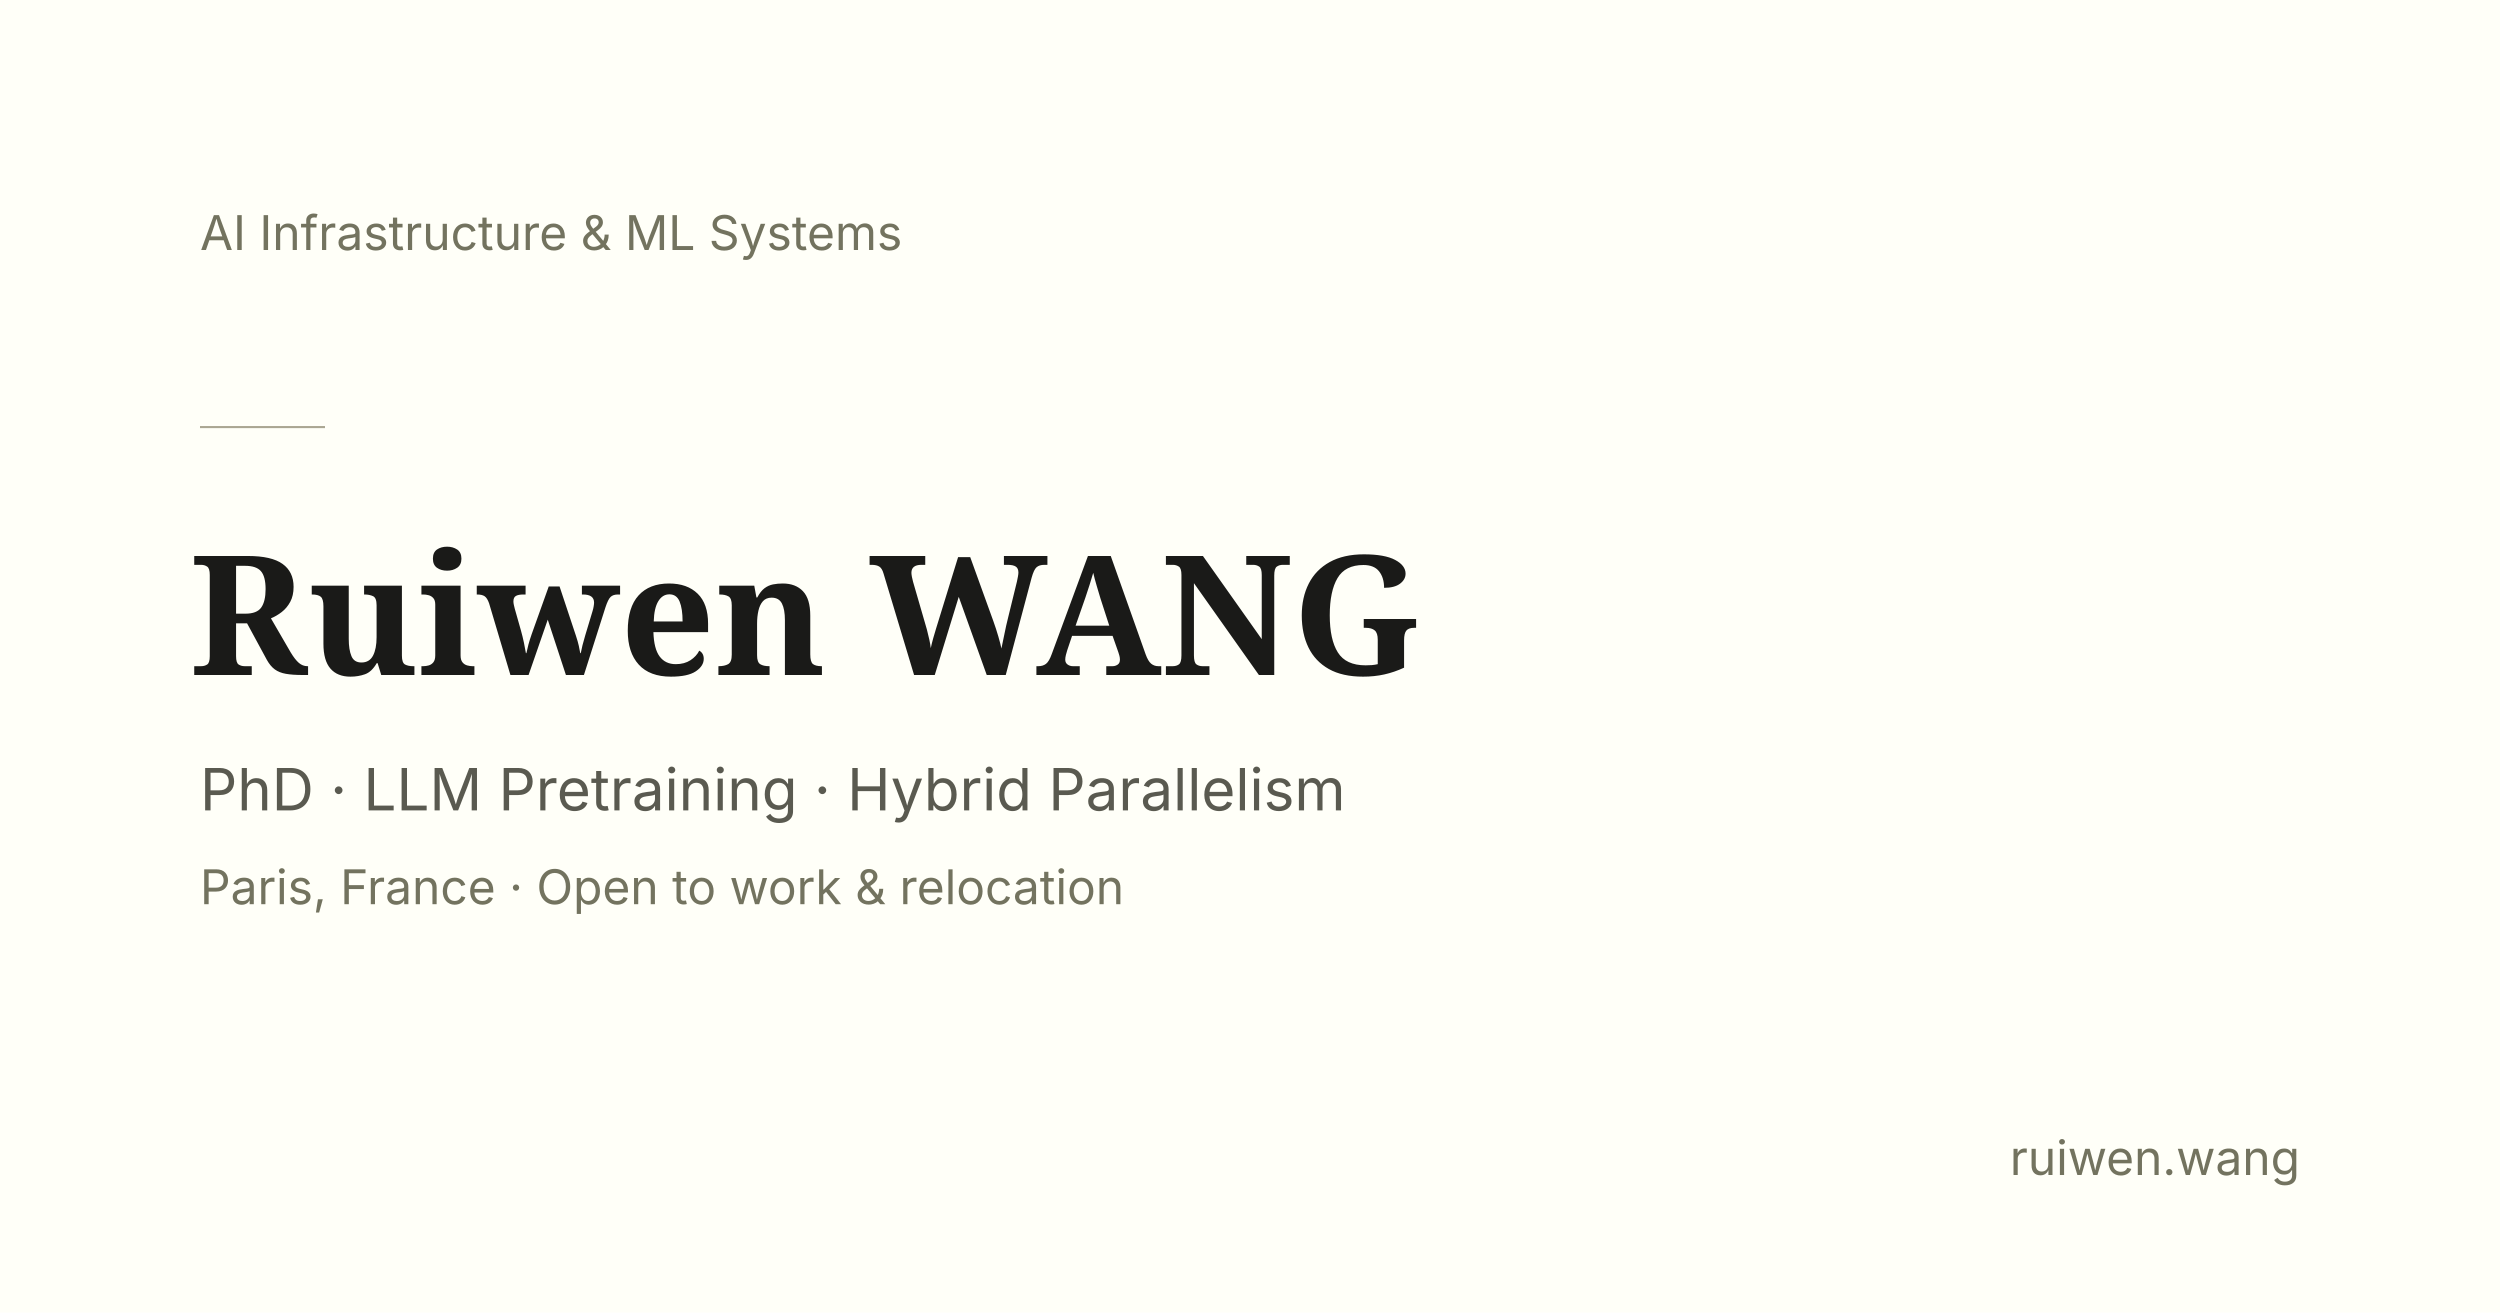
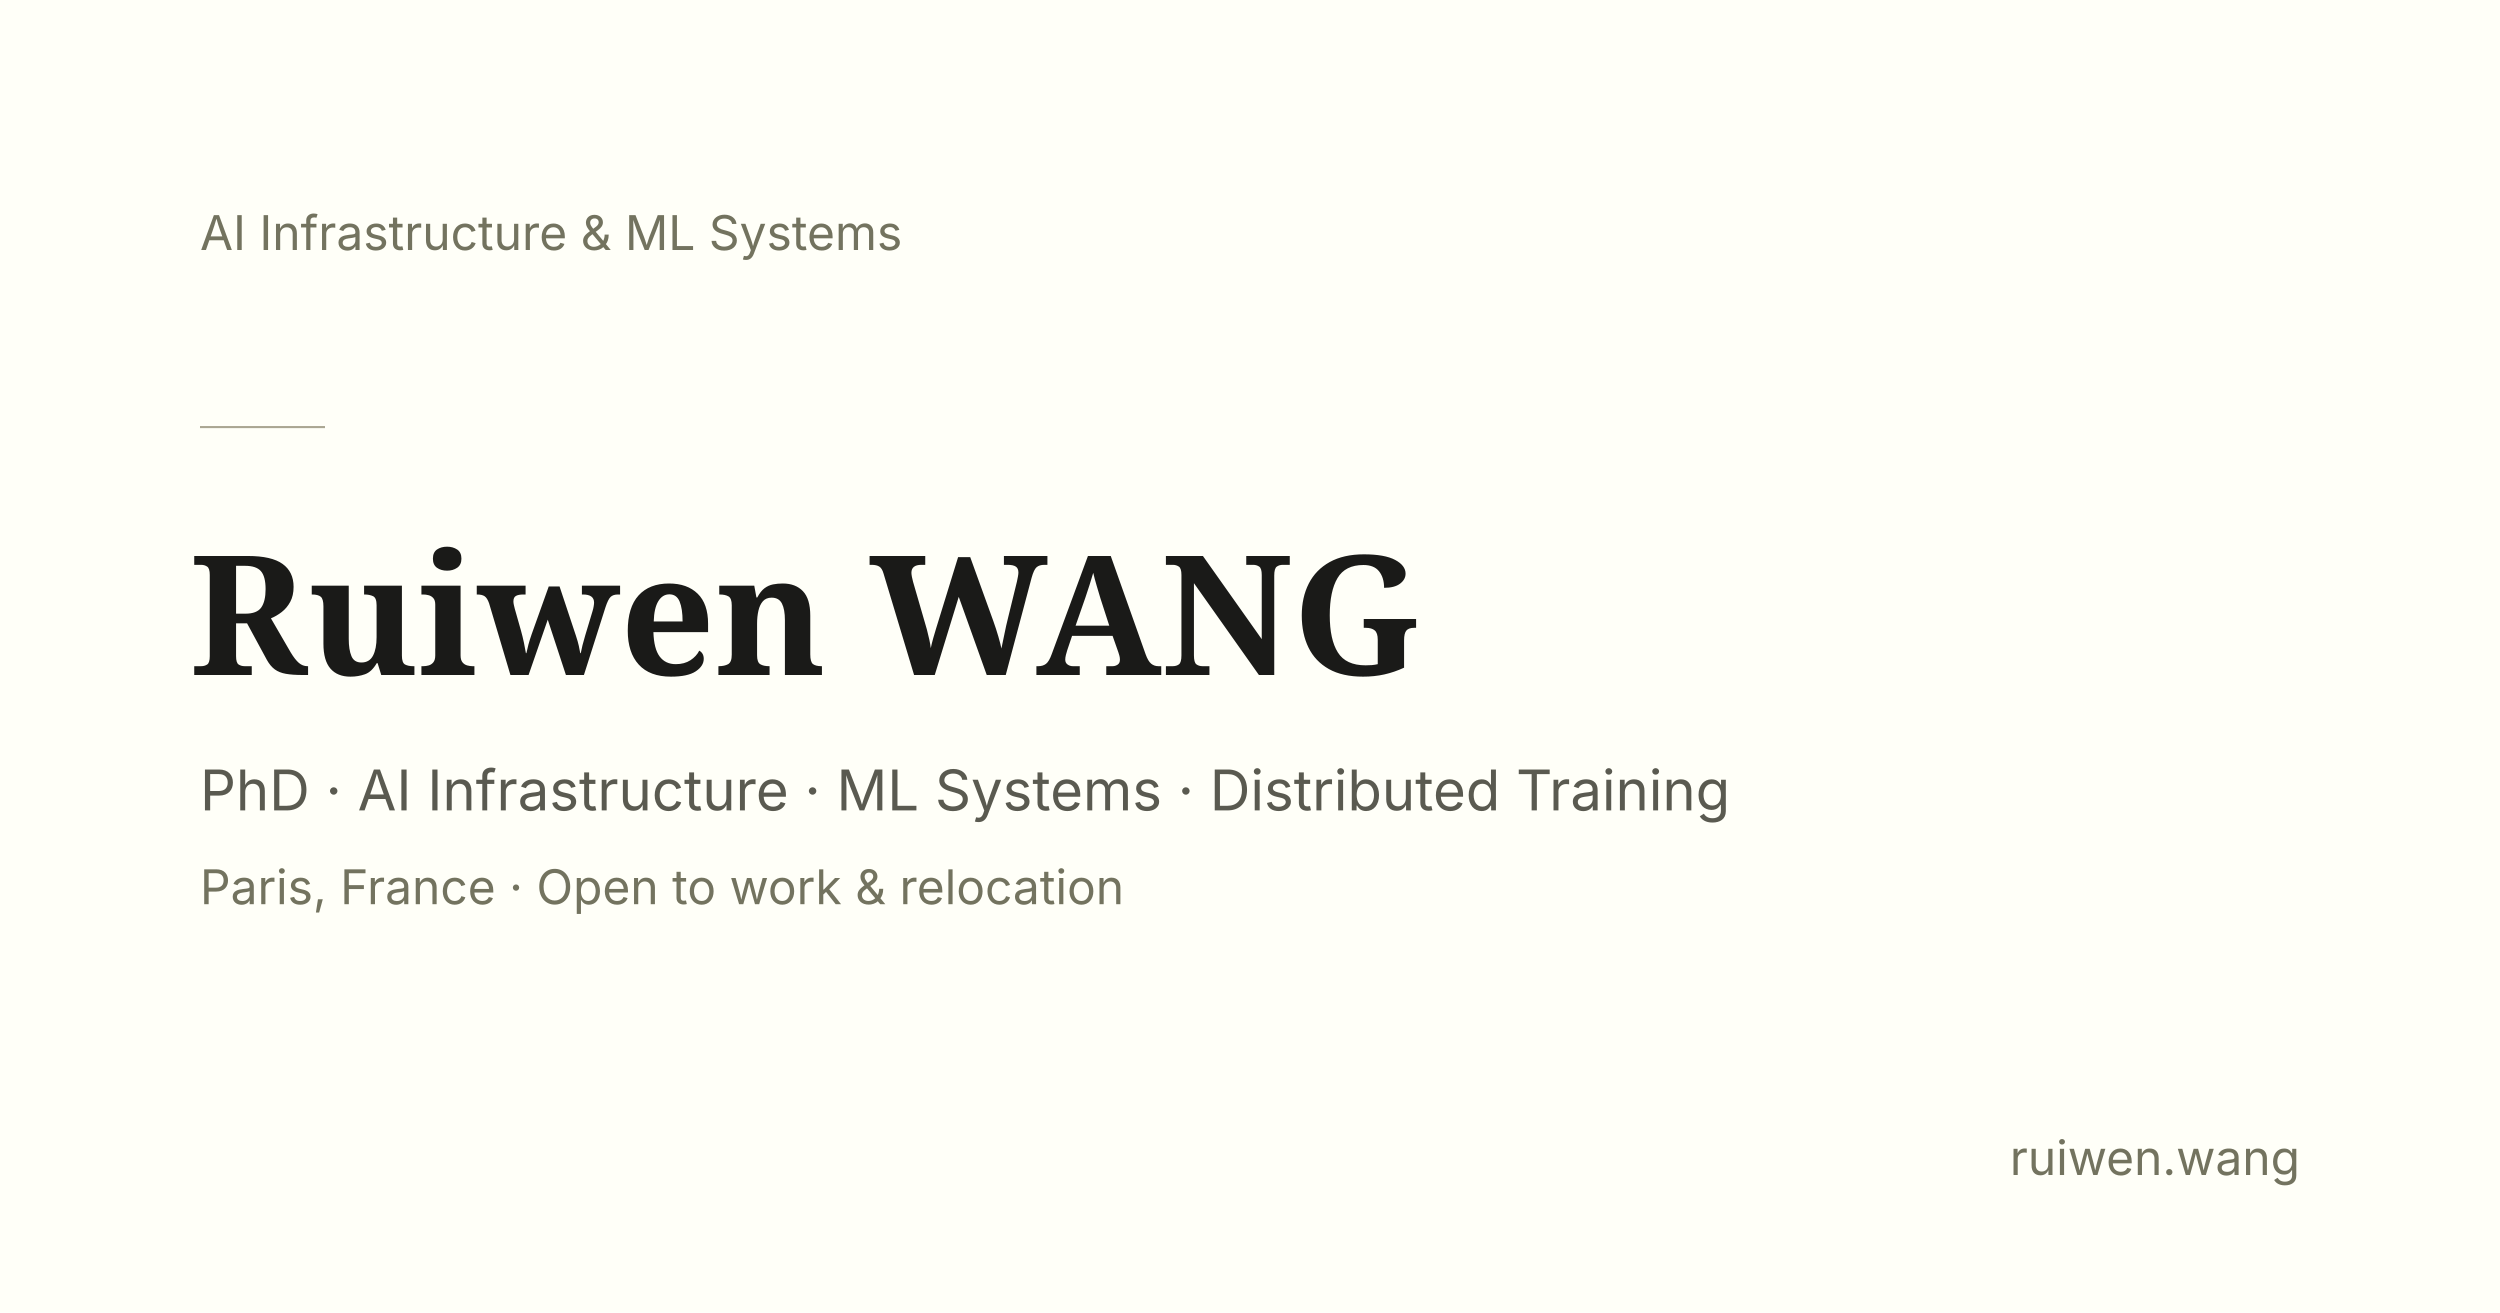
<svg xmlns="http://www.w3.org/2000/svg" width="1200" height="630" viewBox="0 0 1200 630" role="img" aria-labelledby="title desc">
  <style>
    @font-face{font-family:Inter;src:url('../fonts/inter-latin-wght-normal.woff2') format('woff2');font-weight:400 700;}
    @font-face{font-family:SourceSerif;src:url('../fonts/source-serif-4-latin-wght-normal.woff2') format('woff2');font-weight:400 700;}
    .sans{font-family:Inter,Arial,sans-serif;}
  </style>
  <rect width="1200" height="630" fill="#fffff8" />
  <text x="96" y="120" class="sans" font-size="23" fill="#73735f">AI Infrastructure &amp; ML Systems</text>
  <path d="M96 205H156" stroke="#aaa692" stroke-width="1" />
  <text x="91" y="324" font-family="SourceSerif,Georgia,serif" font-size="80" font-weight="600" fill="#1a1a18">Ruiwen WANG</text>
-   <text x="96" y="389" class="sans" font-size="28" fill="#5a5a50">PhD · LLM Pretraining · Hybrid Parallelism</text>
+   <text x="96" y="389" class="sans" font-size="27" fill="#5a5a50">PhD · AI Infrastructure · ML Systems · Distributed Training</text>
  <text x="96" y="434" class="sans" font-size="23" fill="#73735f">Paris, France · Open to work &amp; relocation</text>
  <text x="1104" y="564" text-anchor="end" class="sans" font-size="23" fill="#73735f">ruiwen.wang</text>
</svg>
